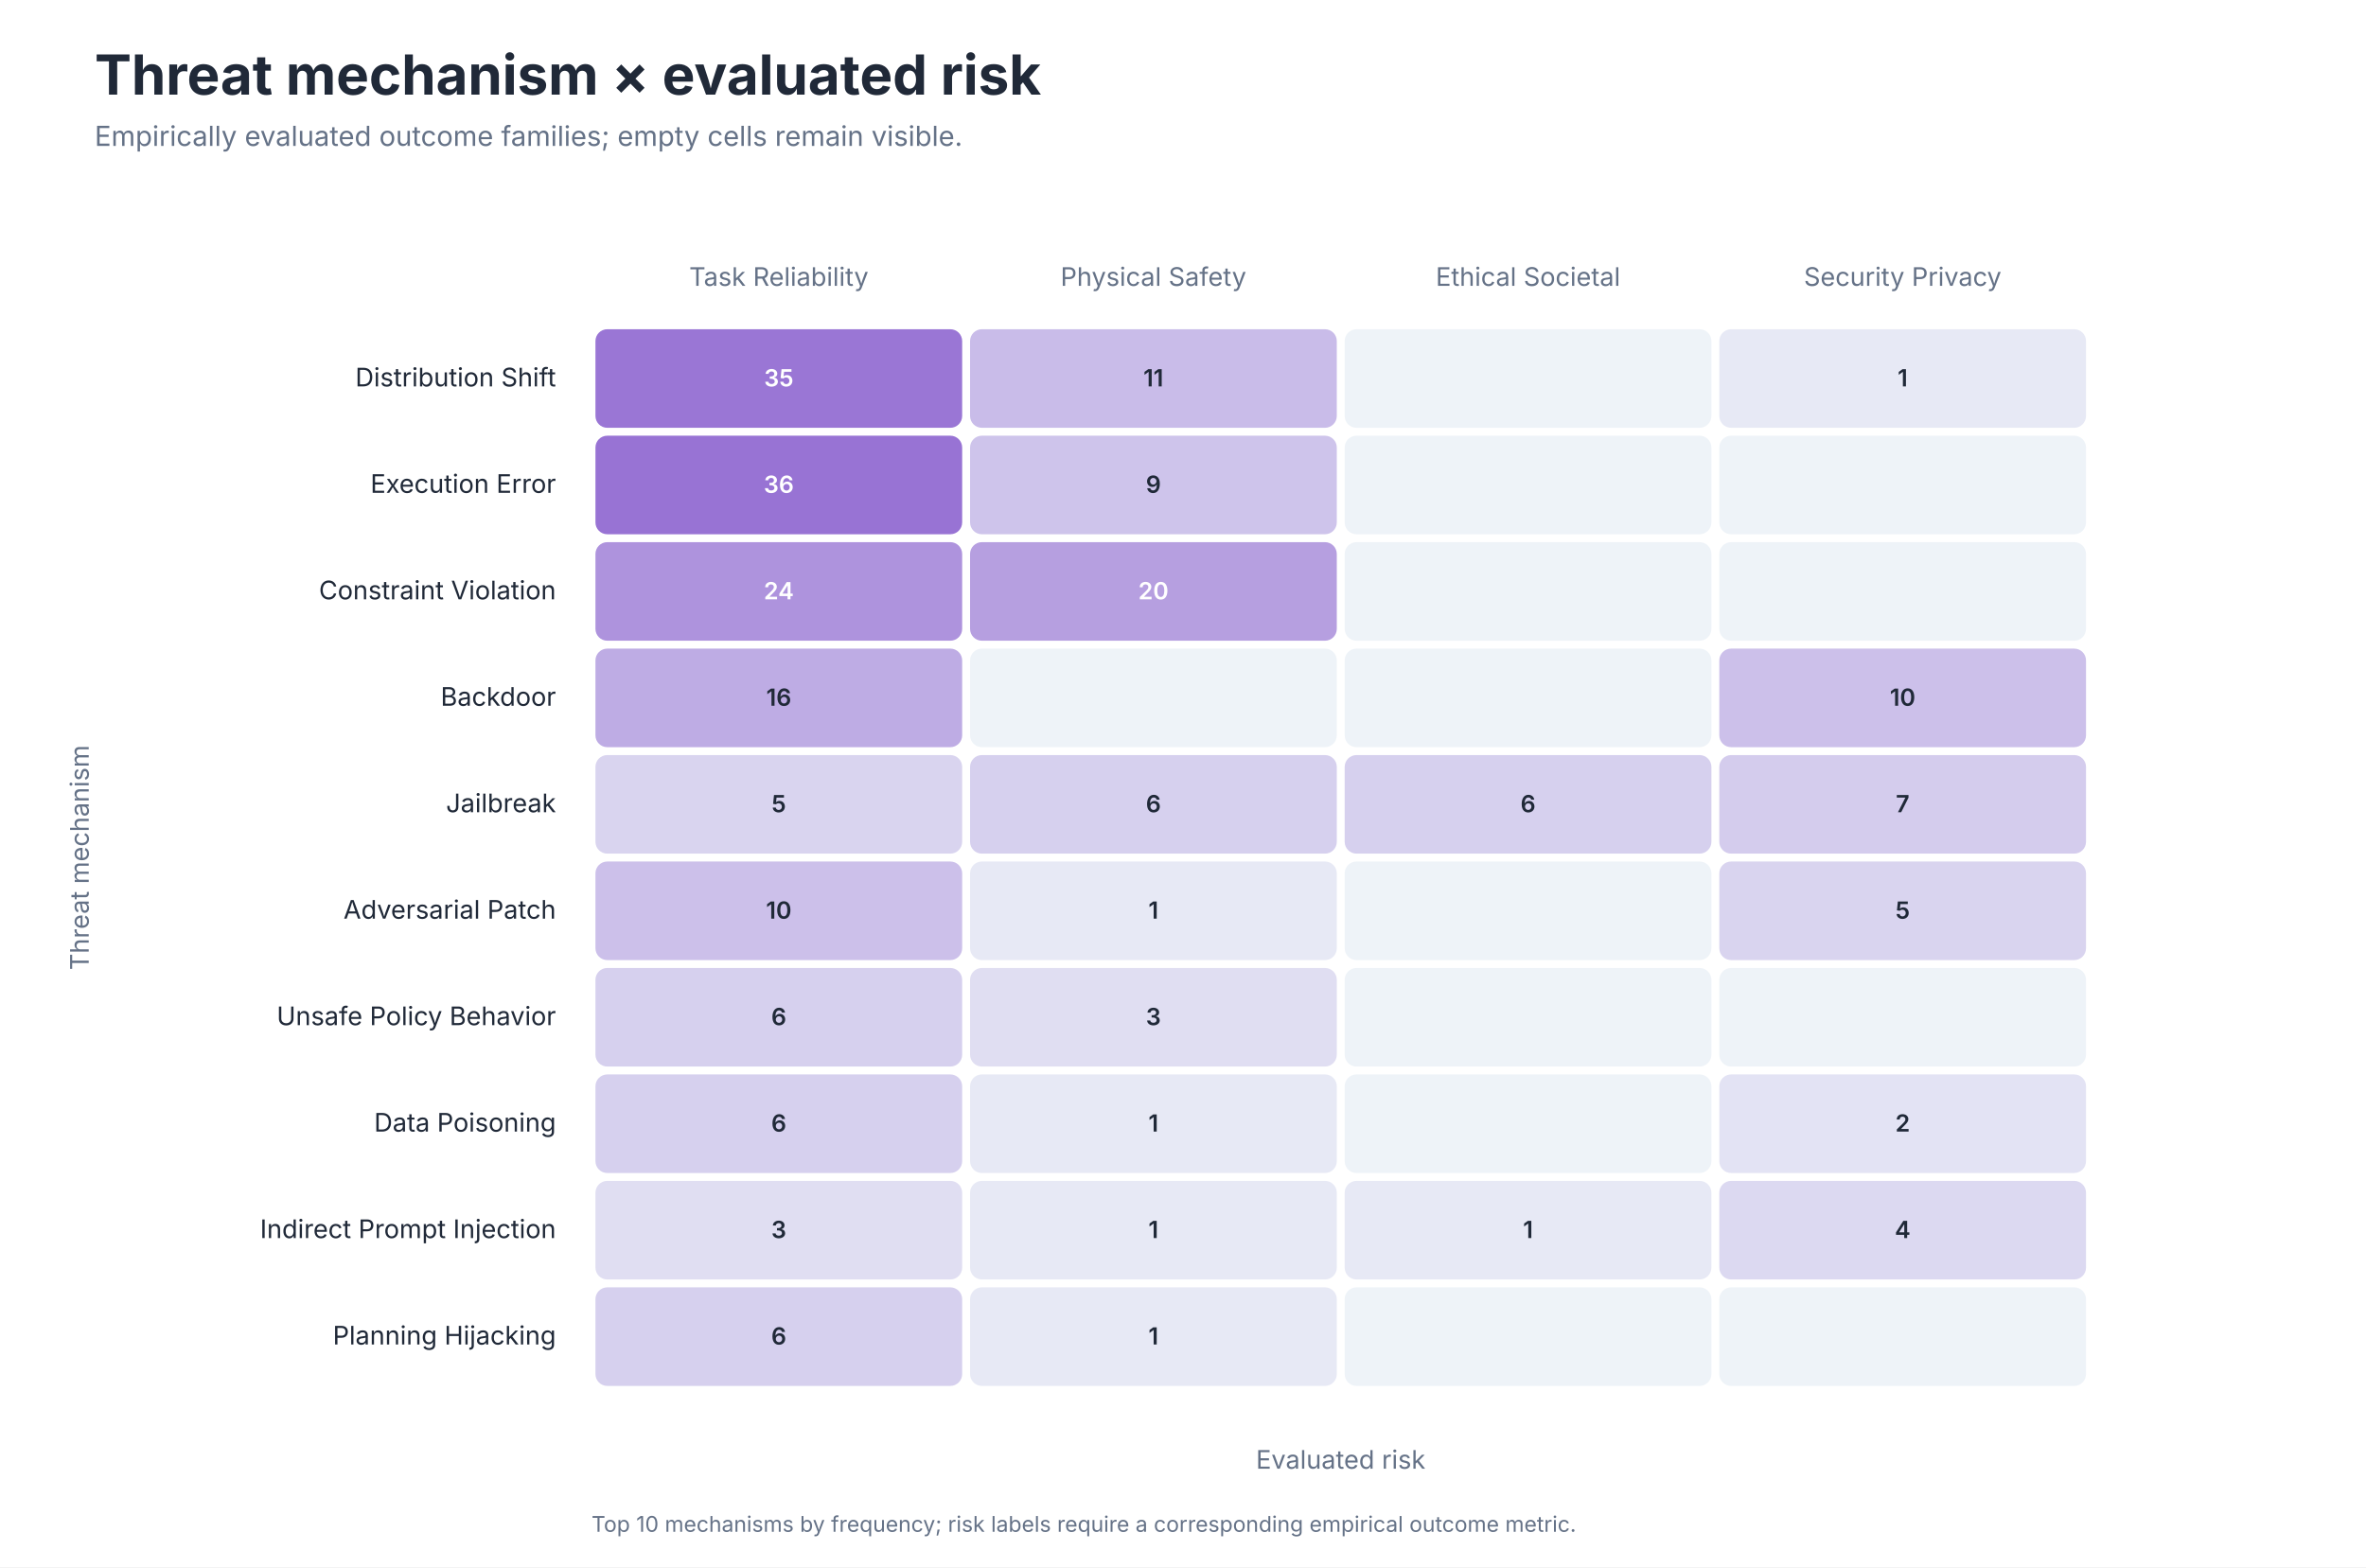
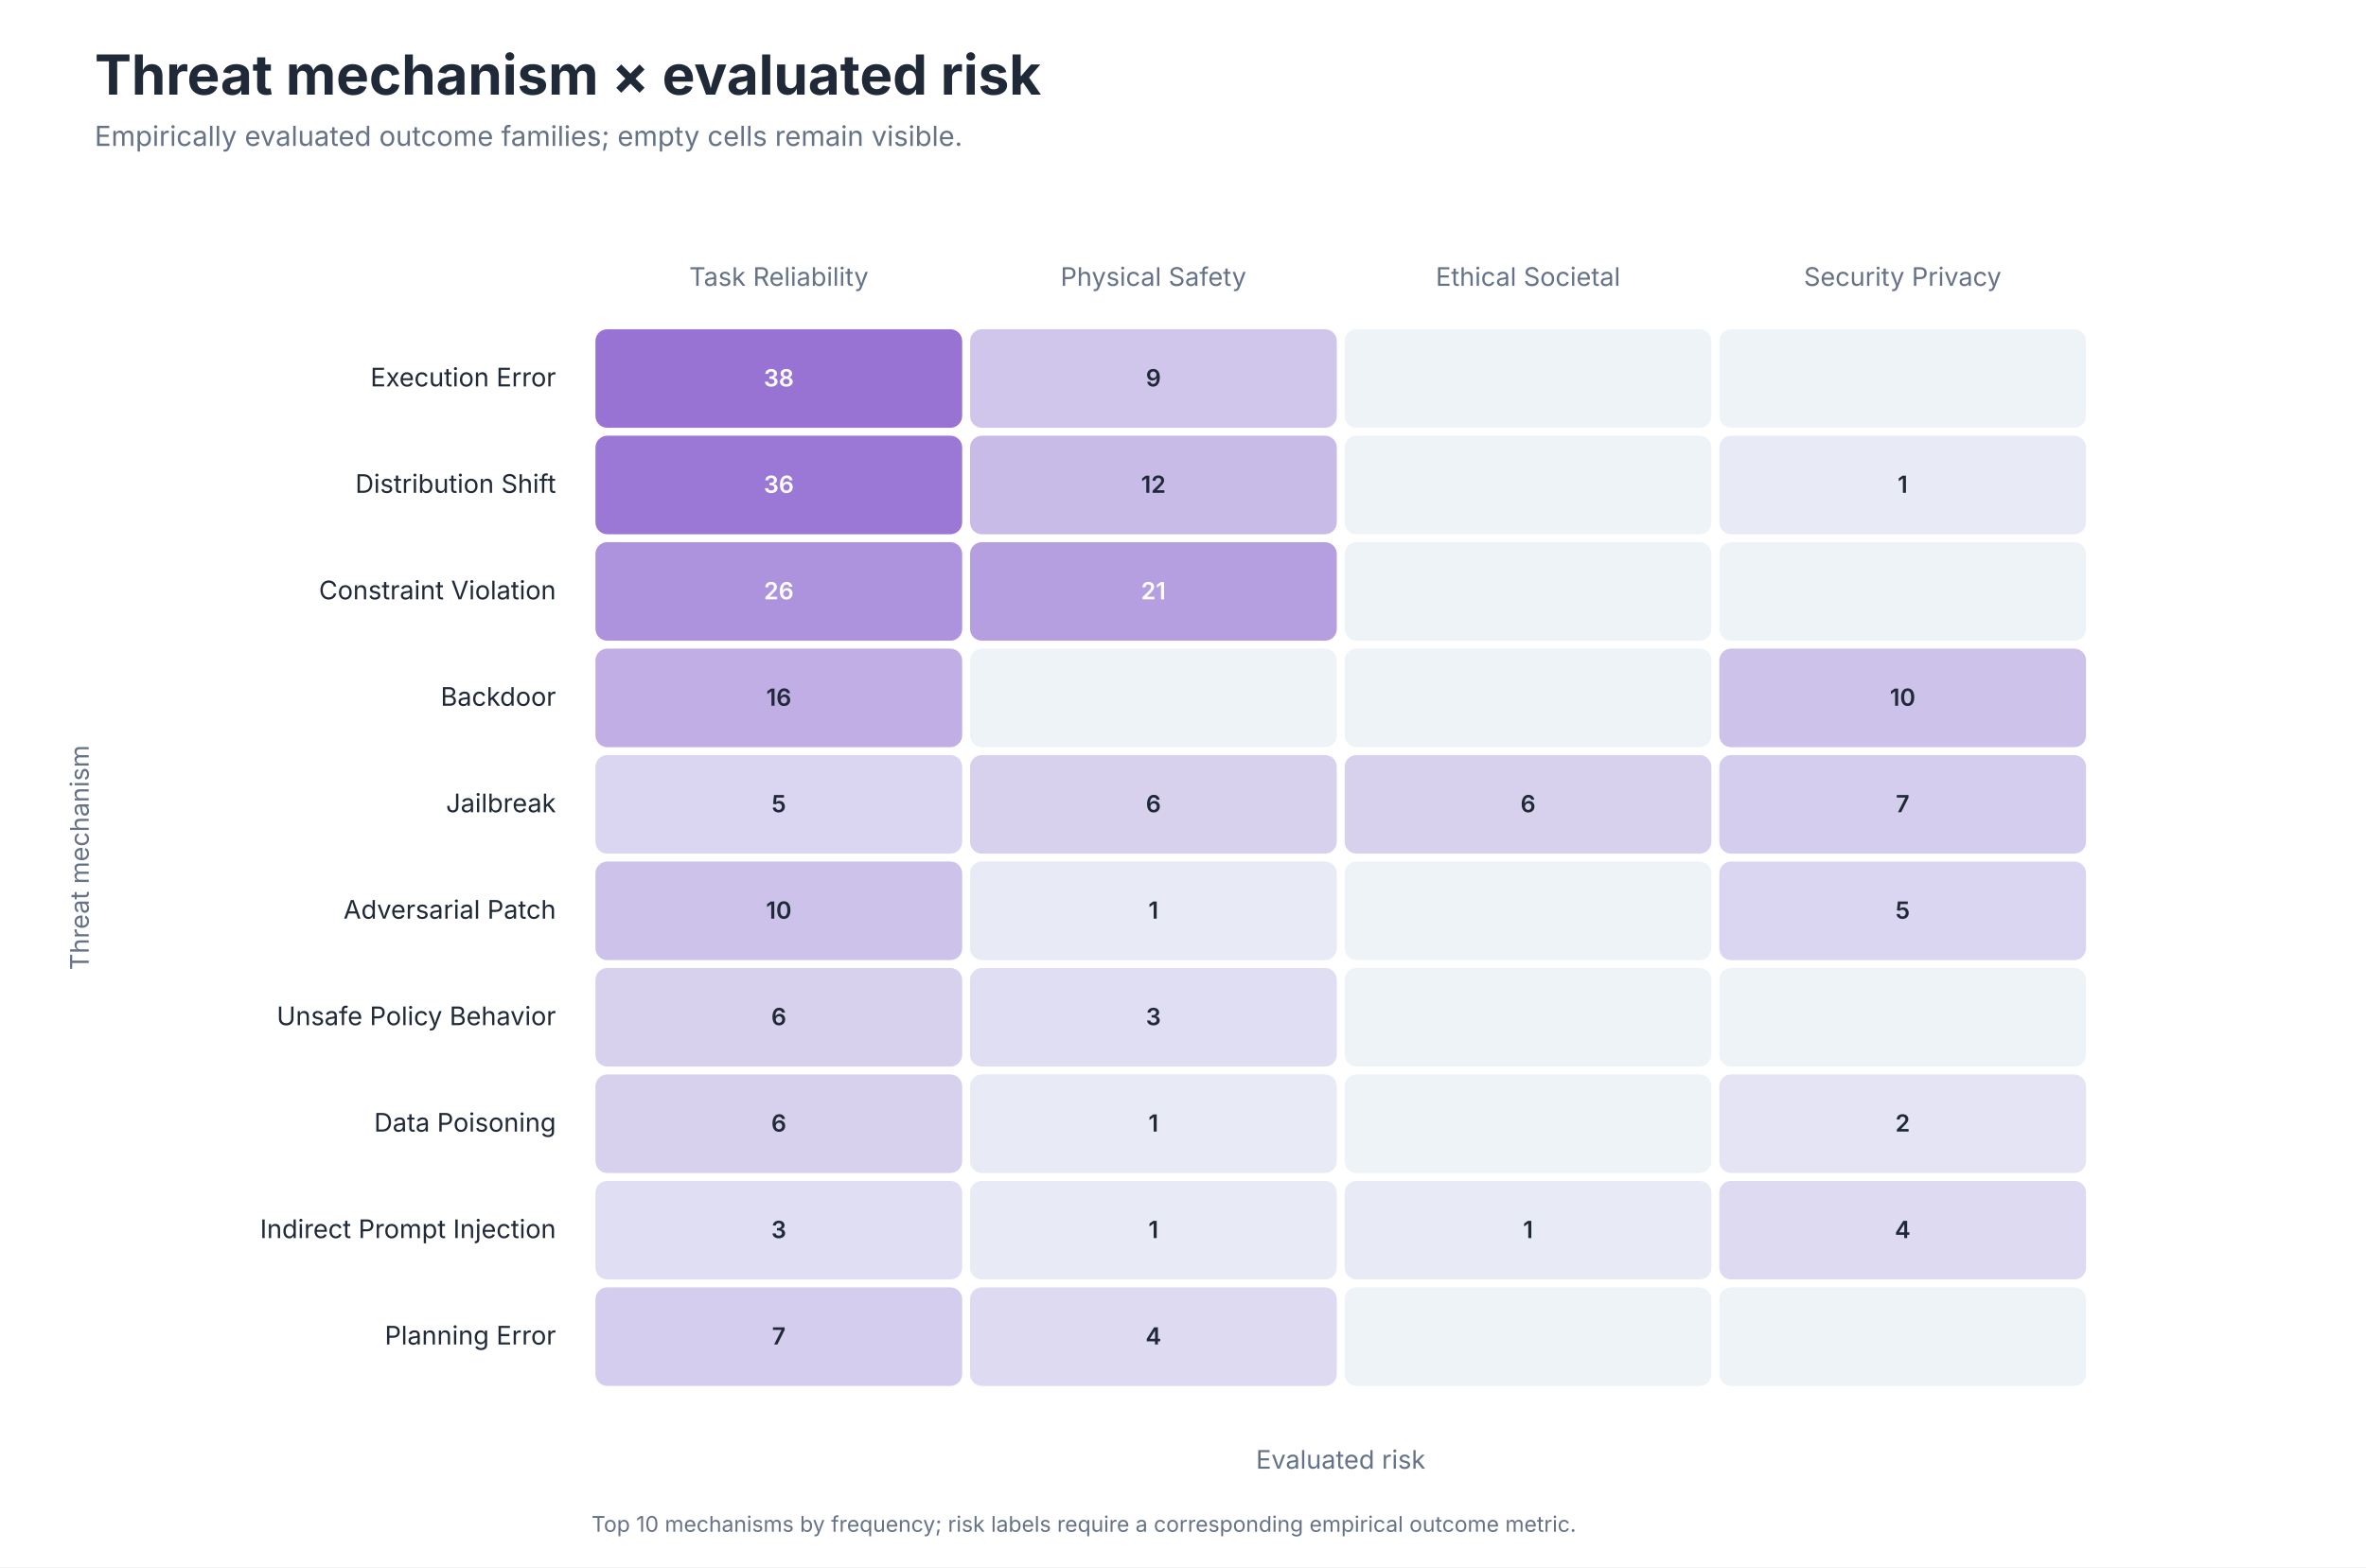
<svg xmlns="http://www.w3.org/2000/svg" role="img" aria-labelledby="title desc" viewBox="0 0 1200 795">
  <style>
text { font-family: -apple-system, BlinkMacSystemFont, 'Segoe UI', sans-serif; }
.title { font-size: 28px; font-weight: 650; fill: #202938; }
.subtitle { font-size: 14px; fill: #657287; }
.axis { font-size: 13px; fill: #657287; }
.label { font-size: 13px; fill: #202938; }
.small { font-size: 11px; fill: #657287; }
</style>
  <rect width="1200" height="795" fill="#FFFFFF" />
  <text class="title" x="48" y="48">Threat mechanism × evaluated risk</text>
  <text class="subtitle" x="48" y="74">Empirically evaluated outcome families; empty cells remain visible.</text>
  <text class="axis" x="395.0" y="145" text-anchor="middle">Task Reliability</text>
  <text class="axis" x="585.0" y="145" text-anchor="middle">Physical Safety</text>
  <text class="axis" x="775.0" y="145" text-anchor="middle">Ethical Societal</text>
  <text class="axis" x="965.0" y="145" text-anchor="middle">Security Privacy</text>
-   <text class="label" x="282" y="196.0" text-anchor="end">Distribution Shift</text>
-   <rect x="302" y="167" width="186" height="50" rx="6" fill="#9A76D5" />
-   <text x="395.0" y="196.0" text-anchor="middle" font-size="12" font-weight="600" fill="#FFFFFF">35</text>
-   <rect x="492" y="167" width="186" height="50" rx="6" fill="#C9BCE9" />
-   <text x="585.0" y="196.0" text-anchor="middle" font-size="12" font-weight="600" fill="#202938">11</text>
+   <text class="label" x="282" y="196.0" text-anchor="end">Execution Error</text>
+   <rect x="302" y="167" width="186" height="50" rx="6" fill="#9873D4" />
+   <text x="395.0" y="196.0" text-anchor="middle" font-size="12" font-weight="600" fill="#FFFFFF">38</text>
+   <rect x="492" y="167" width="186" height="50" rx="6" fill="#D0C6EB" />
+   <text x="585.0" y="196.0" text-anchor="middle" font-size="12" font-weight="600" fill="#202938">9</text>
  <rect x="682" y="167" width="186" height="50" rx="6" fill="#EEF3F8" />
  <text x="775.0" y="196.0" text-anchor="middle" font-size="12" font-weight="600" fill="#202938" />
-   <rect x="872" y="167" width="186" height="50" rx="6" fill="#E7E9F5" />
-   <text x="965.0" y="196.0" text-anchor="middle" font-size="12" font-weight="600" fill="#202938">1</text>
-   <text class="label" x="282" y="250.0" text-anchor="end">Execution Error</text>
-   <rect x="302" y="221" width="186" height="50" rx="6" fill="#9873D4" />
+   <rect x="872" y="167" width="186" height="50" rx="6" fill="#EEF3F8" />
+   <text x="965.0" y="196.0" text-anchor="middle" font-size="12" font-weight="600" fill="#202938" />
+   <text class="label" x="282" y="250.0" text-anchor="end">Distribution Shift</text>
+   <rect x="302" y="221" width="186" height="50" rx="6" fill="#9B78D5" />
  <text x="395.0" y="250.0" text-anchor="middle" font-size="12" font-weight="600" fill="#FFFFFF">36</text>
-   <rect x="492" y="221" width="186" height="50" rx="6" fill="#CEC4EB" />
-   <text x="585.0" y="250.0" text-anchor="middle" font-size="12" font-weight="600" fill="#202938">9</text>
+   <rect x="492" y="221" width="186" height="50" rx="6" fill="#C8BBE8" />
+   <text x="585.0" y="250.0" text-anchor="middle" font-size="12" font-weight="600" fill="#202938">12</text>
  <rect x="682" y="221" width="186" height="50" rx="6" fill="#EEF3F8" />
  <text x="775.0" y="250.0" text-anchor="middle" font-size="12" font-weight="600" fill="#202938" />
-   <rect x="872" y="221" width="186" height="50" rx="6" fill="#EEF3F8" />
-   <text x="965.0" y="250.0" text-anchor="middle" font-size="12" font-weight="600" fill="#202938" />
+   <rect x="872" y="221" width="186" height="50" rx="6" fill="#E8EAF5" />
+   <text x="965.0" y="250.0" text-anchor="middle" font-size="12" font-weight="600" fill="#202938">1</text>
  <text class="label" x="282" y="304.0" text-anchor="end">Constraint Violation</text>
-   <rect x="302" y="275" width="186" height="50" rx="6" fill="#AE93DD" />
-   <text x="395.0" y="304.0" text-anchor="middle" font-size="12" font-weight="600" fill="#FFFFFF">24</text>
-   <rect x="492" y="275" width="186" height="50" rx="6" fill="#B69FE0" />
-   <text x="585.0" y="304.0" text-anchor="middle" font-size="12" font-weight="600" fill="#FFFFFF">20</text>
+   <rect x="302" y="275" width="186" height="50" rx="6" fill="#AD92DD" />
+   <text x="395.0" y="304.0" text-anchor="middle" font-size="12" font-weight="600" fill="#FFFFFF">26</text>
+   <rect x="492" y="275" width="186" height="50" rx="6" fill="#B69FE1" />
+   <text x="585.0" y="304.0" text-anchor="middle" font-size="12" font-weight="600" fill="#FFFFFF">21</text>
  <rect x="682" y="275" width="186" height="50" rx="6" fill="#EEF3F8" />
  <text x="775.0" y="304.0" text-anchor="middle" font-size="12" font-weight="600" fill="#202938" />
  <rect x="872" y="275" width="186" height="50" rx="6" fill="#EEF3F8" />
  <text x="965.0" y="304.0" text-anchor="middle" font-size="12" font-weight="600" fill="#202938" />
  <text class="label" x="282" y="358.0" text-anchor="end">Backdoor</text>
-   <rect x="302" y="329" width="186" height="50" rx="6" fill="#BEACE4" />
+   <rect x="302" y="329" width="186" height="50" rx="6" fill="#C0AEE5" />
  <text x="395.0" y="358.0" text-anchor="middle" font-size="12" font-weight="600" fill="#202938">16</text>
  <rect x="492" y="329" width="186" height="50" rx="6" fill="#EEF3F8" />
  <text x="585.0" y="358.0" text-anchor="middle" font-size="12" font-weight="600" fill="#202938" />
  <rect x="682" y="329" width="186" height="50" rx="6" fill="#EEF3F8" />
  <text x="775.0" y="358.0" text-anchor="middle" font-size="12" font-weight="600" fill="#202938" />
-   <rect x="872" y="329" width="186" height="50" rx="6" fill="#CCC0EA" />
+   <rect x="872" y="329" width="186" height="50" rx="6" fill="#CDC2EA" />
  <text x="965.0" y="358.0" text-anchor="middle" font-size="12" font-weight="600" fill="#202938">10</text>
  <text class="label" x="282" y="412.0" text-anchor="end">Jailbreak</text>
-   <rect x="302" y="383" width="186" height="50" rx="6" fill="#D9D4EF" />
+   <rect x="302" y="383" width="186" height="50" rx="6" fill="#DAD5F0" />
  <text x="395.0" y="412.0" text-anchor="middle" font-size="12" font-weight="600" fill="#202938">5</text>
-   <rect x="492" y="383" width="186" height="50" rx="6" fill="#D6D0EE" />
+   <rect x="492" y="383" width="186" height="50" rx="6" fill="#D7D1EE" />
  <text x="585.0" y="412.0" text-anchor="middle" font-size="12" font-weight="600" fill="#202938">6</text>
-   <rect x="682" y="383" width="186" height="50" rx="6" fill="#D6D0EE" />
+   <rect x="682" y="383" width="186" height="50" rx="6" fill="#D7D1EE" />
  <text x="775.0" y="412.0" text-anchor="middle" font-size="12" font-weight="600" fill="#202938">6</text>
-   <rect x="872" y="383" width="186" height="50" rx="6" fill="#D4CCED" />
+   <rect x="872" y="383" width="186" height="50" rx="6" fill="#D5CDED" />
  <text x="965.0" y="412.0" text-anchor="middle" font-size="12" font-weight="600" fill="#202938">7</text>
  <text class="label" x="282" y="466.0" text-anchor="end">Adversarial Patch</text>
-   <rect x="302" y="437" width="186" height="50" rx="6" fill="#CCC0EA" />
+   <rect x="302" y="437" width="186" height="50" rx="6" fill="#CDC2EA" />
  <text x="395.0" y="466.0" text-anchor="middle" font-size="12" font-weight="600" fill="#202938">10</text>
-   <rect x="492" y="437" width="186" height="50" rx="6" fill="#E7E9F5" />
+   <rect x="492" y="437" width="186" height="50" rx="6" fill="#E8EAF5" />
  <text x="585.0" y="466.0" text-anchor="middle" font-size="12" font-weight="600" fill="#202938">1</text>
  <rect x="682" y="437" width="186" height="50" rx="6" fill="#EEF3F8" />
  <text x="775.0" y="466.0" text-anchor="middle" font-size="12" font-weight="600" fill="#202938" />
-   <rect x="872" y="437" width="186" height="50" rx="6" fill="#D9D4EF" />
+   <rect x="872" y="437" width="186" height="50" rx="6" fill="#DAD5F0" />
  <text x="965.0" y="466.0" text-anchor="middle" font-size="12" font-weight="600" fill="#202938">5</text>
  <text class="label" x="282" y="520.0" text-anchor="end">Unsafe Policy Behavior</text>
-   <rect x="302" y="491" width="186" height="50" rx="6" fill="#D6D0EE" />
+   <rect x="302" y="491" width="186" height="50" rx="6" fill="#D7D1EE" />
  <text x="395.0" y="520.0" text-anchor="middle" font-size="12" font-weight="600" fill="#202938">6</text>
  <rect x="492" y="491" width="186" height="50" rx="6" fill="#E0DEF2" />
  <text x="585.0" y="520.0" text-anchor="middle" font-size="12" font-weight="600" fill="#202938">3</text>
  <rect x="682" y="491" width="186" height="50" rx="6" fill="#EEF3F8" />
  <text x="775.0" y="520.0" text-anchor="middle" font-size="12" font-weight="600" fill="#202938" />
  <rect x="872" y="491" width="186" height="50" rx="6" fill="#EEF3F8" />
  <text x="965.0" y="520.0" text-anchor="middle" font-size="12" font-weight="600" fill="#202938" />
  <text class="label" x="282" y="574.0" text-anchor="end">Data Poisoning</text>
-   <rect x="302" y="545" width="186" height="50" rx="6" fill="#D6D0EE" />
+   <rect x="302" y="545" width="186" height="50" rx="6" fill="#D7D1EE" />
  <text x="395.0" y="574.0" text-anchor="middle" font-size="12" font-weight="600" fill="#202938">6</text>
-   <rect x="492" y="545" width="186" height="50" rx="6" fill="#E7E9F5" />
+   <rect x="492" y="545" width="186" height="50" rx="6" fill="#E8EAF5" />
  <text x="585.0" y="574.0" text-anchor="middle" font-size="12" font-weight="600" fill="#202938">1</text>
  <rect x="682" y="545" width="186" height="50" rx="6" fill="#EEF3F8" />
  <text x="775.0" y="574.0" text-anchor="middle" font-size="12" font-weight="600" fill="#202938" />
-   <rect x="872" y="545" width="186" height="50" rx="6" fill="#E3E3F4" />
+   <rect x="872" y="545" width="186" height="50" rx="6" fill="#E4E4F4" />
  <text x="965.0" y="574.0" text-anchor="middle" font-size="12" font-weight="600" fill="#202938">2</text>
  <text class="label" x="282" y="628.0" text-anchor="end">Indirect Prompt Injection</text>
  <rect x="302" y="599" width="186" height="50" rx="6" fill="#E0DEF2" />
  <text x="395.0" y="628.0" text-anchor="middle" font-size="12" font-weight="600" fill="#202938">3</text>
-   <rect x="492" y="599" width="186" height="50" rx="6" fill="#E7E9F5" />
+   <rect x="492" y="599" width="186" height="50" rx="6" fill="#E8EAF5" />
  <text x="585.0" y="628.0" text-anchor="middle" font-size="12" font-weight="600" fill="#202938">1</text>
-   <rect x="682" y="599" width="186" height="50" rx="6" fill="#E7E9F5" />
+   <rect x="682" y="599" width="186" height="50" rx="6" fill="#E8EAF5" />
  <text x="775.0" y="628.0" text-anchor="middle" font-size="12" font-weight="600" fill="#202938">1</text>
-   <rect x="872" y="599" width="186" height="50" rx="6" fill="#DCD9F1" />
+   <rect x="872" y="599" width="186" height="50" rx="6" fill="#DDDAF1" />
  <text x="965.0" y="628.0" text-anchor="middle" font-size="12" font-weight="600" fill="#202938">4</text>
-   <text class="label" x="282" y="682.0" text-anchor="end">Planning Hijacking</text>
-   <rect x="302" y="653" width="186" height="50" rx="6" fill="#D6D0EE" />
-   <text x="395.0" y="682.0" text-anchor="middle" font-size="12" font-weight="600" fill="#202938">6</text>
-   <rect x="492" y="653" width="186" height="50" rx="6" fill="#E7E9F5" />
-   <text x="585.0" y="682.0" text-anchor="middle" font-size="12" font-weight="600" fill="#202938">1</text>
+   <text class="label" x="282" y="682.0" text-anchor="end">Planning Error</text>
+   <rect x="302" y="653" width="186" height="50" rx="6" fill="#D5CDED" />
+   <text x="395.0" y="682.0" text-anchor="middle" font-size="12" font-weight="600" fill="#202938">7</text>
+   <rect x="492" y="653" width="186" height="50" rx="6" fill="#DDDAF1" />
+   <text x="585.0" y="682.0" text-anchor="middle" font-size="12" font-weight="600" fill="#202938">4</text>
  <rect x="682" y="653" width="186" height="50" rx="6" fill="#EEF3F8" />
  <text x="775.0" y="682.0" text-anchor="middle" font-size="12" font-weight="600" fill="#202938" />
  <rect x="872" y="653" width="186" height="50" rx="6" fill="#EEF3F8" />
  <text x="965.0" y="682.0" text-anchor="middle" font-size="12" font-weight="600" fill="#202938" />
  <text class="axis" x="680.0" y="745" text-anchor="middle">Evaluated risk</text>
  <text class="axis" transform="translate(45 435.0) rotate(-90)" text-anchor="middle">Threat mechanism</text>
  <text class="small" x="300" y="777">Top 10 mechanisms by frequency; risk labels require a corresponding empirical outcome metric.</text>
</svg>
